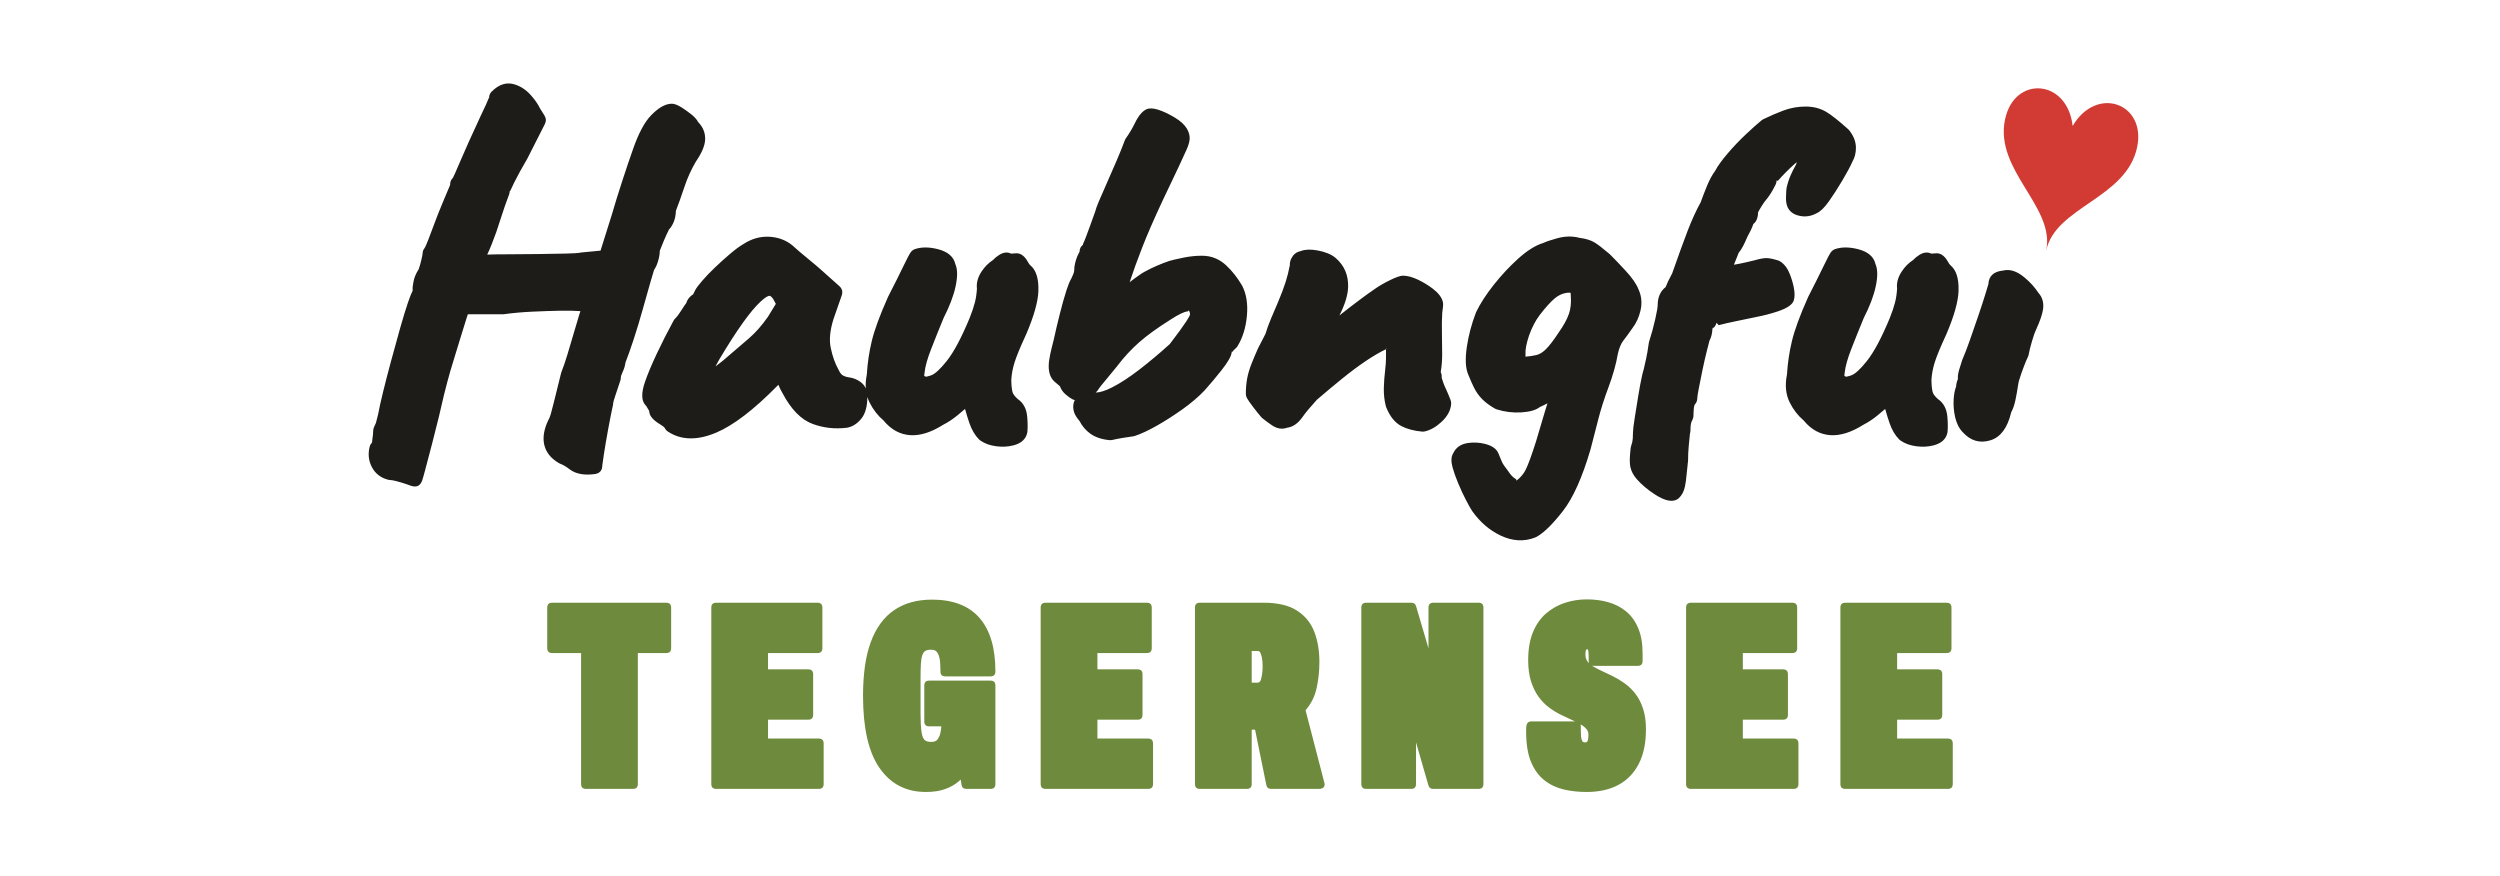
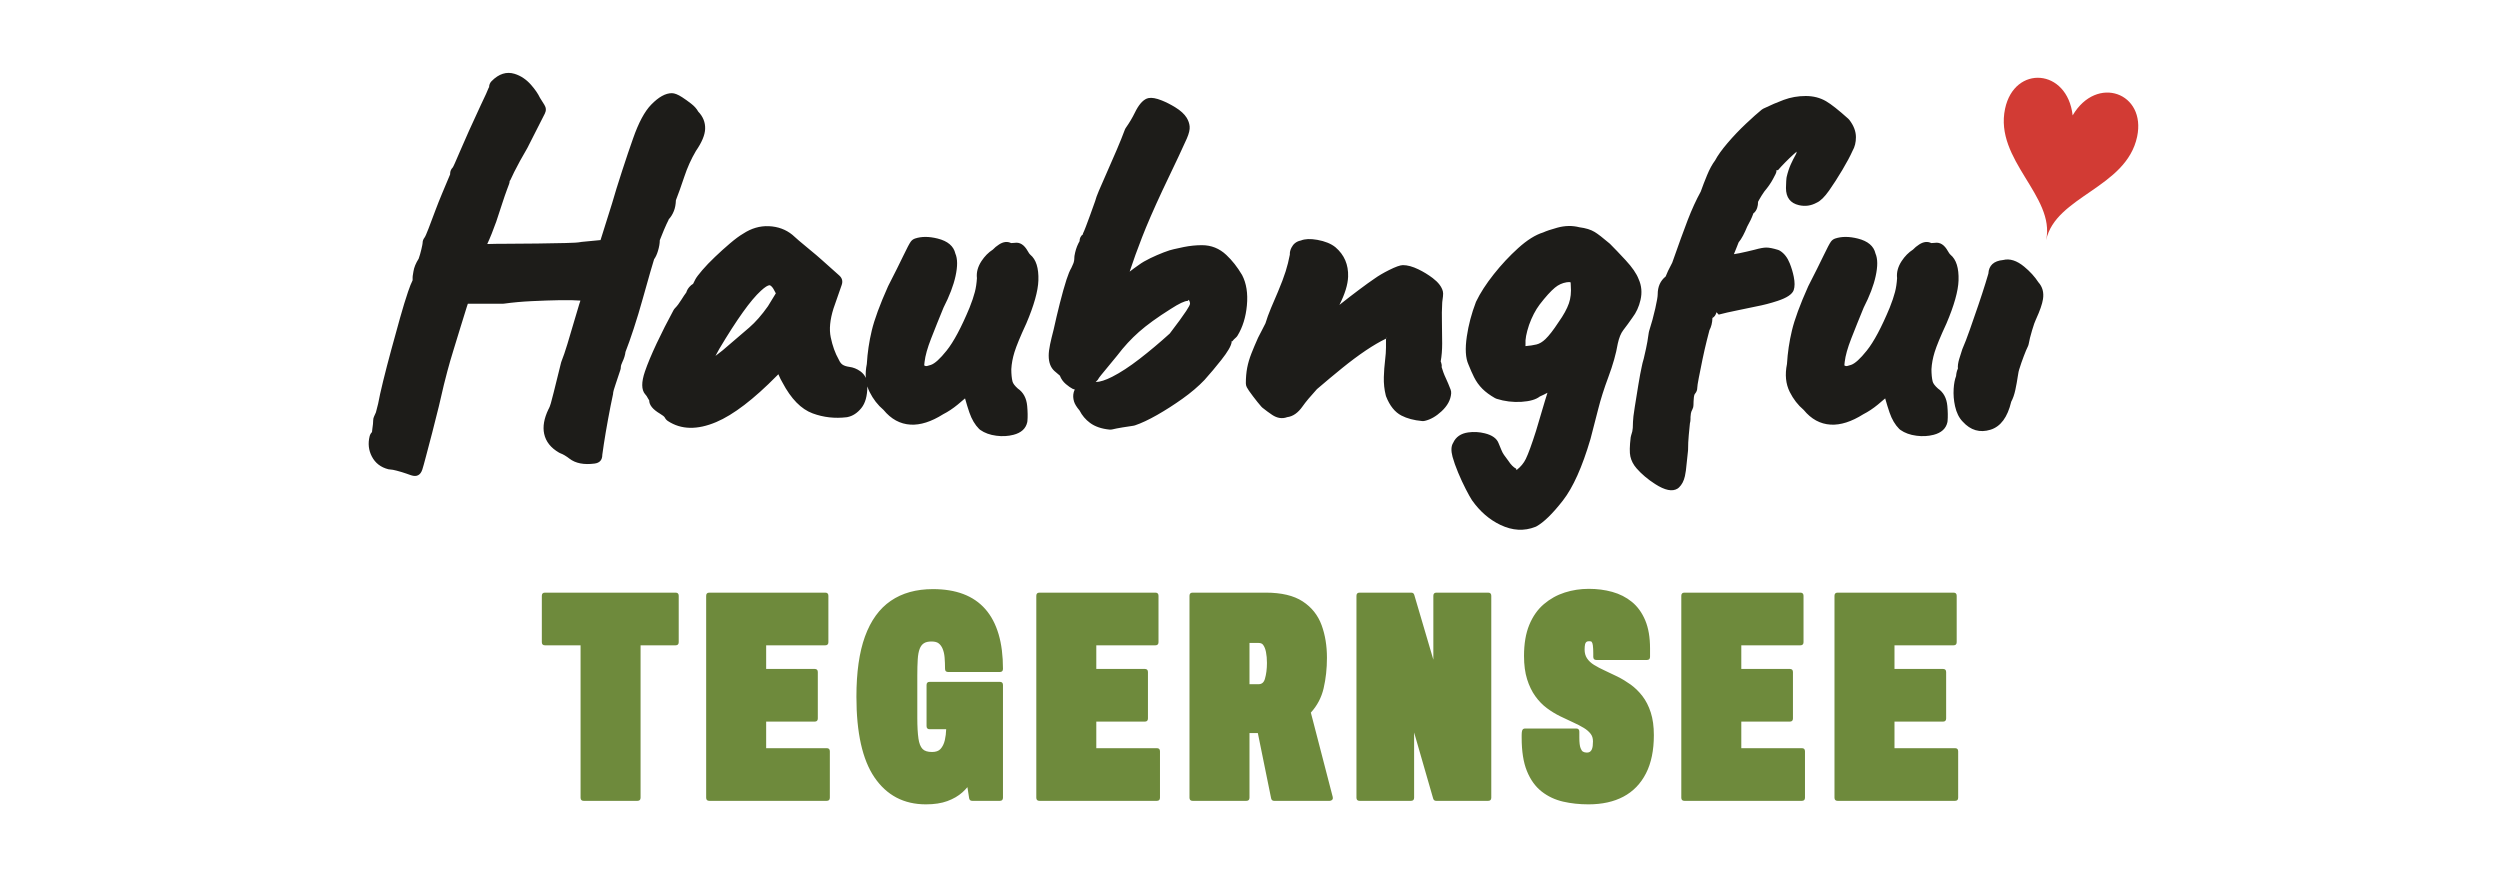
<svg xmlns="http://www.w3.org/2000/svg" width="127.0mm" height="44.45mm" viewBox="0 0 127.0 44.45" role="img" aria-label="Haubngfui · TEGERNSEE · Fisherman-Fassung (Stick, embroidery_front)">
-   <path id="schrift" fill="#1d1c19" d="M20.876 24.677 20.635 24.592Q20.411 24.514 20.151 24.446Q19.929 24.388 19.842 24.388Q19.787 24.388 19.733 24.375Q19.15 24.229 18.888 23.723Q18.641 23.246 18.778 22.695Q18.809 22.574 18.897 22.486L18.915 22.325Q18.958 22.046 18.958 21.887Q18.958 21.781 19.006 21.686Q19.083 21.53 19.096 21.486Q19.118 21.41 19.209 21.045Q19.285 20.622 19.466 19.885Q19.648 19.144 19.879 18.294Q20.108 17.447 20.326 16.673Q20.547 15.889 20.732 15.347Q20.858 14.976 20.961 14.772V14.623Q20.961 14.588 20.966 14.553L21.003 14.324Q21.051 14.019 21.27 13.674Q21.347 13.454 21.407 13.195Q21.468 12.931 21.468 12.886Q21.468 12.728 21.566 12.605Q21.619 12.538 21.775 12.133Q21.955 11.665 22.123 11.21Q22.271 10.814 22.456 10.372L22.77 9.623L22.867 9.392V9.362Q22.867 9.176 22.999 9.044Q23.034 9.01 23.374 8.209Q23.751 7.321 24.406 5.915Q24.408 5.909 24.411 5.903Q24.504 5.717 24.694 5.302Q24.784 5.106 24.826 4.991L24.846 4.97Q24.846 4.784 24.978 4.652Q25.532 4.098 26.142 4.287Q26.612 4.433 26.973 4.841Q27.281 5.189 27.43 5.503L27.657 5.866Q27.791 6.082 27.676 6.308L26.794 8.046Q26.788 8.058 26.781 8.07Q26.392 8.733 26.121 9.274Q25.988 9.539 25.924 9.69L25.891 9.724Q25.891 9.806 25.862 9.882L25.754 10.172Q25.649 10.452 25.507 10.889L25.217 11.771Q25.215 11.776 25.214 11.781Q24.975 12.454 24.752 12.933Q25.189 12.918 25.78 12.918Q26.527 12.918 27.306 12.906L28.721 12.882Q29.311 12.871 29.499 12.831Q29.524 12.826 29.549 12.824L30.507 12.732L31.091 10.874Q31.286 10.192 31.601 9.223Q31.917 8.252 32.16 7.57Q32.578 6.369 33.082 5.851Q33.649 5.269 34.129 5.269Q34.334 5.269 34.651 5.473Q34.872 5.617 35.105 5.798Q35.357 5.994 35.469 6.204Q35.839 6.586 35.821 7.086Q35.804 7.551 35.352 8.206Q34.996 8.81 34.761 9.517Q34.523 10.23 34.336 10.707Q34.325 11.025 34.233 11.255Q34.126 11.522 33.964 11.684L33.971 11.692Q33.928 11.771 33.861 11.916Q33.723 12.216 33.607 12.516L33.517 12.741Q33.517 12.976 33.425 13.281Q33.347 13.542 33.228 13.707Q33.172 13.887 33.04 14.339Q32.872 14.915 32.656 15.697Q32.436 16.491 32.191 17.237Q31.962 17.936 31.774 18.415Q31.75 18.648 31.615 18.931Q31.538 19.093 31.538 19.184Q31.538 19.257 31.515 19.327L31.274 20.05Q31.152 20.416 31.152 20.463Q31.152 20.512 31.142 20.559Q31.022 21.107 30.891 21.823Q30.76 22.541 30.676 23.089Q30.597 23.61 30.597 23.638Q30.597 24.033 30.206 24.084Q29.393 24.192 28.931 23.836Q28.673 23.638 28.473 23.565Q28.435 23.551 28.401 23.531Q27.769 23.166 27.643 22.572Q27.527 22.024 27.859 21.331Q27.869 21.308 27.883 21.287Q27.964 21.156 28.128 20.468Q28.31 19.703 28.504 18.951Q28.512 18.923 28.522 18.896Q28.66 18.552 28.823 18.016Q28.991 17.464 29.147 16.924Q29.305 16.376 29.427 15.983Q29.457 15.888 29.486 15.806Q29.068 15.774 28.448 15.785Q27.797 15.797 27.031 15.833Q26.279 15.868 25.599 15.962Q25.568 15.966 25.538 15.966H23.766Q23.742 16.038 23.71 16.136Q23.58 16.542 23.405 17.118L23.042 18.303Q22.857 18.898 22.727 19.389Q22.596 19.88 22.549 20.082Q22.453 20.516 22.295 21.172Q22.137 21.828 21.955 22.52L21.641 23.715Q21.505 24.235 21.452 24.394Q21.309 24.821 20.883 24.679Q20.879 24.678 20.876 24.677ZM33.774 21.75Q33.737 21.676 33.525 21.55Q32.979 21.226 32.979 20.873L32.922 20.782Q32.846 20.637 32.797 20.588Q32.782 20.574 32.769 20.558Q32.487 20.219 32.761 19.413Q32.963 18.822 33.359 17.979Q33.751 17.147 34.216 16.291Q34.247 16.234 34.293 16.187Q34.449 16.032 34.614 15.763Q34.758 15.53 34.864 15.392Q34.907 15.243 35.018 15.115Q35.105 15.013 35.21 14.954L35.319 14.736Q35.392 14.589 35.677 14.258Q35.94 13.951 36.323 13.586Q36.699 13.227 37.08 12.903Q37.473 12.568 37.753 12.406Q38.377 11.996 39.059 12.026Q39.751 12.057 40.252 12.464Q40.27 12.479 40.287 12.495Q40.347 12.555 40.587 12.761Q40.836 12.975 41.158 13.237Q41.492 13.509 41.742 13.734L42.633 14.529Q42.857 14.729 42.758 15.013L42.34 16.213Q42.074 17.062 42.201 17.669Q42.337 18.323 42.604 18.793Q42.614 18.811 42.622 18.829Q42.693 18.983 42.798 19.058Q42.915 19.14 43.145 19.173Q43.443 19.21 43.705 19.397Q43.894 19.532 43.983 19.734Q43.958 19.402 44.034 19.028Q44.086 18.161 44.285 17.33Q44.488 16.481 45.108 15.091Q45.113 15.08 45.118 15.07Q45.622 14.086 45.885 13.536Q46.17 12.941 46.269 12.809Q46.353 12.696 46.487 12.652Q46.973 12.49 47.631 12.654Q48.402 12.847 48.532 13.417Q48.705 13.811 48.541 14.562Q48.385 15.277 47.931 16.163Q47.598 16.971 47.302 17.731Q47.021 18.449 46.968 18.921Q46.947 19.098 46.949 19.098Q46.984 19.111 47.016 19.129Q47.059 19.152 47.291 19.072Q47.59 18.97 48.087 18.348Q48.627 17.674 49.254 16.164Q49.434 15.714 49.523 15.368Q49.604 15.054 49.628 14.666Q49.577 14.231 49.86 13.798Q50.1 13.432 50.437 13.214Q50.566 13.074 50.754 12.954Q51.079 12.744 51.364 12.884L51.542 12.873Q51.94 12.807 52.211 13.295Q52.288 13.434 52.34 13.476Q52.781 13.837 52.75 14.783Q52.723 15.591 52.135 16.971Q52.132 16.978 52.129 16.984Q51.683 17.946 51.535 18.424Q51.397 18.871 51.374 19.292Q51.375 19.666 51.434 19.912Q51.472 20.066 51.705 20.274Q52.127 20.563 52.181 21.158Q52.221 21.596 52.193 21.924Q52.191 21.955 52.184 21.985Q52.076 22.471 51.484 22.624Q51.074 22.731 50.614 22.671Q50.13 22.609 49.798 22.376Q49.765 22.354 49.738 22.326Q49.423 22.011 49.244 21.49Q49.133 21.168 49.024 20.774Q48.895 20.889 48.652 21.088Q48.285 21.39 47.913 21.579Q47.005 22.151 46.253 22.107Q45.458 22.06 44.883 21.36Q44.448 20.993 44.175 20.447Q44.107 20.311 44.062 20.165Q44.059 20.892 43.757 21.265Q43.45 21.645 43.049 21.725Q43.032 21.728 43.015 21.73Q42.111 21.84 41.286 21.537Q40.405 21.214 39.748 19.966Q39.658 19.823 39.541 19.547Q39.503 19.586 39.466 19.623Q37.692 21.422 36.386 21.976Q34.939 22.588 33.93 21.925Q33.829 21.859 33.774 21.75ZM56.358 22.359Q55.752 22.298 55.375 22.02Q55.032 21.766 54.841 21.389Q54.619 21.128 54.56 20.93Q54.488 20.691 54.542 20.475Q54.563 20.389 54.601 20.326Q54.543 20.314 54.488 20.287Q54.343 20.214 54.145 20.047Q53.938 19.872 53.842 19.619Q53.683 19.491 53.565 19.383Q53.274 19.117 53.274 18.605Q53.274 18.366 53.344 18.031Q53.406 17.733 53.527 17.269Q53.666 16.631 53.839 15.945Q54.015 15.247 54.178 14.739Q54.306 14.343 54.427 14.141L54.519 13.934Q54.577 13.804 54.577 13.61Q54.577 13.572 54.583 13.536Q54.642 13.179 54.781 12.902L54.842 12.789Q54.842 12.564 55.022 12.429L55.011 12.407Q55.073 12.282 55.161 12.05Q55.351 11.553 55.635 10.749Q55.679 10.568 55.819 10.236Q55.99 9.835 56.233 9.288Q56.473 8.748 56.725 8.16Q56.974 7.579 57.139 7.132Q57.159 7.076 57.193 7.028Q57.462 6.647 57.651 6.258Q57.929 5.685 58.252 5.546Q58.295 5.528 58.341 5.519Q58.593 5.468 59.019 5.639Q59.356 5.774 59.703 5.987Q60.107 6.235 60.283 6.518Q60.412 6.732 60.434 6.953Q60.458 7.19 60.29 7.575Q60.167 7.859 59.874 8.48L59.053 10.207Q58.385 11.639 58.017 12.59Q57.647 13.544 57.421 14.232Q57.405 14.284 57.387 14.335Q57.606 14.163 57.853 13.992Q58.08 13.824 58.439 13.651Q58.782 13.486 59.112 13.359Q59.443 13.231 59.63 13.195Q59.76 13.16 60.139 13.084Q60.605 12.991 61.06 12.991Q61.769 12.991 62.297 13.487Q62.742 13.905 63.088 14.491Q63.094 14.501 63.1 14.511Q63.427 15.136 63.342 16.052Q63.26 16.94 62.868 17.584Q62.827 17.652 62.765 17.702Q62.687 17.764 62.599 17.878L62.572 17.857Q62.572 17.889 62.567 17.921Q62.526 18.21 62.04 18.824Q61.622 19.353 61.202 19.822Q61.198 19.827 61.194 19.832Q60.729 20.322 60.066 20.794Q59.42 21.253 58.785 21.615Q58.131 21.986 57.655 22.145Q57.613 22.159 57.568 22.165Q57.384 22.188 57.031 22.246Q56.687 22.304 56.512 22.348Q56.436 22.367 56.358 22.359ZM77.996 27.301Q77.139 27.638 76.227 27.204Q75.385 26.804 74.786 25.96Q74.782 25.955 74.779 25.949Q74.668 25.784 74.464 25.387Q74.262 24.997 74.074 24.546Q73.882 24.084 73.789 23.741Q73.664 23.276 73.821 23.031Q74.024 22.583 74.583 22.503Q75.008 22.443 75.431 22.548Q75.991 22.688 76.127 23.049Q76.199 23.217 76.271 23.397Q76.324 23.531 76.404 23.646Q76.504 23.79 76.59 23.898Q76.605 23.916 76.617 23.935Q76.816 24.242 77.019 24.344L77.039 24.416Q77.356 24.171 77.511 23.85Q77.702 23.457 78.03 22.426L78.486 20.89Q78.547 20.685 78.611 20.488Q78.429 20.587 78.223 20.678Q77.932 20.908 77.293 20.948Q76.642 20.99 76.03 20.795Q75.985 20.781 75.943 20.757Q75.553 20.534 75.305 20.287Q75.049 20.03 74.883 19.699Q74.744 19.421 74.595 19.048Q74.376 18.564 74.515 17.623Q74.643 16.753 74.974 15.886Q74.981 15.869 74.989 15.852Q75.3 15.204 75.886 14.464Q76.465 13.735 77.12 13.143Q77.802 12.526 78.393 12.344Q78.629 12.235 79.112 12.102Q79.696 11.941 80.234 12.081Q80.719 12.143 81.01 12.321Q81.258 12.472 81.767 12.905Q81.781 12.917 81.794 12.93Q82.114 13.249 82.578 13.75Q83.087 14.299 83.243 14.717Q83.467 15.211 83.338 15.773Q83.221 16.285 82.925 16.674Q82.705 16.993 82.46 17.311Q82.282 17.542 82.183 17.991Q82.055 18.753 81.704 19.692Q81.375 20.573 81.188 21.32L80.801 22.82Q80.799 22.827 80.797 22.834Q80.17 24.968 79.393 25.964Q78.612 26.967 78.049 27.277Q78.023 27.291 77.996 27.301ZM85.224 25.354Q84.83 25.608 84.08 25.125Q83.52 24.765 83.14 24.331Q82.895 24.052 82.822 23.722Q82.757 23.43 82.839 22.75Q82.845 22.699 82.863 22.65Q82.936 22.448 82.945 22.275Q82.956 22.045 82.956 21.959Q82.956 21.779 83.046 21.213L83.227 20.09Q83.325 19.491 83.4 19.164Q83.412 19.09 83.44 18.979Q83.476 18.837 83.503 18.751L83.619 18.24Q83.687 17.945 83.757 17.434Q83.762 17.395 83.774 17.358Q83.961 16.774 84.089 16.202Q84.211 15.659 84.211 15.492Q84.211 14.904 84.615 14.582Q84.661 14.457 84.737 14.297Q84.853 14.055 84.949 13.882Q85.426 12.52 85.737 11.712Q86.054 10.893 86.397 10.27Q86.541 9.864 86.719 9.435Q86.911 8.971 87.127 8.685Q87.324 8.311 87.758 7.803Q88.196 7.29 88.696 6.818Q89.192 6.352 89.495 6.107Q89.535 6.075 89.581 6.053Q90.132 5.786 90.611 5.61Q91.145 5.413 91.732 5.413Q92.312 5.413 92.768 5.68Q93.157 5.908 93.89 6.566Q93.921 6.594 93.947 6.627Q94.281 7.062 94.281 7.504Q94.281 7.902 94.111 8.194Q93.931 8.599 93.59 9.17Q93.244 9.752 92.92 10.212Q92.573 10.706 92.288 10.831Q91.859 11.068 91.389 10.959Q90.727 10.806 90.727 10.086Q90.727 9.899 90.74 9.735L90.752 9.591Q90.755 9.558 90.762 9.527Q90.845 9.17 90.971 8.888Q91.089 8.627 91.196 8.439Q91.2 8.433 91.204 8.427Q91.269 8.32 91.271 8.239Q91.211 8.289 91.105 8.384Q90.911 8.559 90.693 8.78Q90.477 8.998 90.316 9.187L90.251 9.169Q90.251 9.28 90.2 9.378L90.067 9.632Q89.915 9.922 89.628 10.264Q89.479 10.477 89.374 10.667Q89.31 10.782 89.31 10.786Q89.31 10.956 89.263 11.097Q89.201 11.283 89.069 11.378L89.056 11.418Q88.961 11.688 88.759 12.044Q88.659 12.291 88.546 12.505Q88.435 12.714 88.322 12.847L88.229 13.084Q88.158 13.261 88.083 13.448Q88.213 13.43 88.363 13.398Q88.756 13.317 89.13 13.223Q89.523 13.111 89.729 13.111Q89.941 13.111 90.32 13.228Q90.376 13.245 90.426 13.276Q90.744 13.475 90.919 13.913Q91.055 14.253 91.123 14.595Q91.207 15.014 91.121 15.272L91.121 15.272Q91.01 15.588 90.297 15.823Q89.76 16 89.221 16.102Q88.779 16.199 88.236 16.307Q87.707 16.413 87.31 16.518L87.197 16.398Q87.145 16.607 86.992 16.687Q86.981 17.047 86.84 17.31Q86.796 17.465 86.705 17.835Q86.596 18.271 86.489 18.782Q86.381 19.297 86.298 19.734Q86.221 20.132 86.221 20.236Q86.221 20.401 86.115 20.527Q86.061 20.59 86.05 20.707Q86.028 20.943 86.028 21.115Q86.028 21.224 85.978 21.321Q85.911 21.45 85.898 21.535Q85.878 21.657 85.878 21.718V21.815Q85.878 21.932 85.847 22.047L85.789 22.643Q85.754 23.018 85.754 23.383Q85.754 23.407 85.751 23.431L85.677 24.125Q85.65 24.465 85.594 24.722Q85.515 25.084 85.293 25.299Q85.261 25.33 85.224 25.354ZM96.481 22.326Q96.166 22.011 95.988 21.49Q95.877 21.168 95.767 20.774Q95.638 20.889 95.396 21.088Q95.029 21.39 94.657 21.579Q93.749 22.151 92.996 22.107Q92.201 22.06 91.627 21.36Q91.192 20.993 90.919 20.447Q90.614 19.837 90.778 19.028Q90.83 18.161 91.029 17.33Q91.231 16.481 91.852 15.091Q91.857 15.08 91.862 15.07Q92.366 14.086 92.629 13.536Q92.914 12.941 93.013 12.809Q93.097 12.696 93.23 12.652Q93.717 12.49 94.375 12.654Q95.146 12.847 95.275 13.417Q95.448 13.811 95.284 14.562Q95.129 15.277 94.675 16.163Q94.342 16.971 94.045 17.731Q93.765 18.449 93.711 18.921Q93.691 19.098 93.693 19.098Q93.728 19.111 93.76 19.129Q93.802 19.152 94.035 19.072Q94.334 18.97 94.831 18.348Q95.371 17.674 95.998 16.164Q96.178 15.714 96.267 15.368Q96.348 15.054 96.372 14.666Q96.321 14.231 96.604 13.798Q96.843 13.432 97.18 13.214Q97.31 13.074 97.497 12.954Q97.823 12.744 98.108 12.884L98.286 12.873Q98.684 12.807 98.954 13.295Q99.032 13.434 99.084 13.476Q99.525 13.837 99.494 14.783Q99.467 15.591 98.879 16.971Q98.876 16.978 98.873 16.984Q98.427 17.946 98.279 18.424Q98.141 18.871 98.118 19.292Q98.119 19.666 98.178 19.912Q98.215 20.066 98.449 20.274Q98.871 20.563 98.925 21.158Q98.965 21.596 98.937 21.924Q98.935 21.955 98.928 21.985Q98.82 22.471 98.228 22.624Q97.818 22.731 97.357 22.671Q96.873 22.609 96.541 22.376Q96.509 22.354 96.481 22.326ZM72.241 21.925Q71.622 21.869 71.194 21.647Q70.693 21.388 70.414 20.675Q70.404 20.649 70.397 20.621Q70.285 20.174 70.299 19.69Q70.312 19.247 70.363 18.828Q70.408 18.457 70.408 18.195V17.74Q69.938 17.966 69.383 18.339Q68.809 18.726 68.185 19.232Q67.56 19.739 66.9 20.305Q66.403 20.848 66.171 21.18Q65.825 21.674 65.39 21.727Q65.01 21.867 64.623 21.61Q64.39 21.454 64.133 21.249Q64.102 21.224 64.076 21.194Q63.896 20.989 63.658 20.675Q63.403 20.34 63.336 20.206Q63.289 20.111 63.289 20.005Q63.289 19.576 63.357 19.22Q63.425 18.865 63.573 18.489Q63.709 18.142 63.907 17.698Q63.916 17.678 63.927 17.658Q64.014 17.505 64.091 17.341Q64.173 17.165 64.286 16.959Q64.388 16.615 64.566 16.188Q64.748 15.75 64.919 15.36Q65.174 14.757 65.312 14.319Q65.438 13.923 65.525 13.466Q65.513 13.302 65.605 13.119Q65.745 12.837 66.043 12.763Q66.062 12.758 66.081 12.755Q66.393 12.626 66.919 12.72Q67.502 12.825 67.833 13.089Q67.839 13.094 67.844 13.099Q68.515 13.674 68.484 14.591Q68.463 15.195 68.042 16.026Q68.089 15.989 68.14 15.948Q68.556 15.618 69.043 15.253Q69.53 14.888 69.828 14.688Q70.122 14.476 70.56 14.257Q71.065 14.004 71.268 14.004Q71.612 14.004 72.055 14.218Q72.445 14.407 72.783 14.663Q73.21 14.988 73.297 15.335Q73.311 15.388 73.311 15.444Q73.311 15.575 73.281 15.766Q73.262 15.888 73.262 15.975Q73.262 15.989 73.261 16.003Q73.238 16.37 73.25 16.894Q73.262 17.442 73.262 17.99Q73.262 18.481 73.188 18.897Q73.202 18.931 73.215 18.97Q73.254 19.086 73.237 19.189Q73.275 19.316 73.32 19.443Q73.373 19.592 73.461 19.777Q73.564 19.997 73.691 20.326Q73.727 20.421 73.719 20.522Q73.682 21.011 73.227 21.433Q72.813 21.816 72.383 21.915Q72.312 21.931 72.241 21.925ZM102.17 20.943Q101.89 22.125 101.12 22.365Q100.306 22.618 99.706 21.954Q99.427 21.67 99.316 21.17Q99.218 20.728 99.246 20.284Q99.271 19.894 99.369 19.639Q99.384 19.422 99.462 19.26Q99.441 19.061 99.53 18.765Q99.604 18.517 99.679 18.294Q99.685 18.274 99.693 18.256Q99.856 17.885 100.067 17.285Q100.284 16.672 100.5 16.035Q100.715 15.402 100.858 14.937Q100.974 14.561 101.009 14.436Q101.044 13.81 101.762 13.744Q102.262 13.616 102.829 14.083Q103.275 14.45 103.551 14.876Q103.862 15.22 103.784 15.729Q103.726 16.105 103.435 16.741Q103.431 16.748 103.428 16.755Q103.349 16.913 103.228 17.322Q103.103 17.741 103.059 18.003Q103.048 18.07 103.018 18.131Q102.931 18.303 102.807 18.632Q102.679 18.968 102.587 19.268Q102.581 19.286 102.575 19.303Q102.546 19.375 102.505 19.648Q102.455 19.988 102.38 20.34Q102.303 20.7 102.17 20.943ZM55.838 19.717Q55.781 19.836 55.661 19.942Q55.988 19.937 56.5 19.676Q57.126 19.357 57.889 18.768Q58.656 18.175 59.424 17.479Q60.022 16.696 60.261 16.331Q60.449 16.045 60.454 15.96Q60.458 15.886 60.401 15.783Q60.396 15.774 60.392 15.766L60.336 15.821Q60.107 15.821 59.47 16.232Q58.459 16.867 57.859 17.398Q57.265 17.923 56.761 18.587Q56.757 18.592 56.754 18.597Q56.557 18.843 56.322 19.122Q56.095 19.39 55.945 19.58L55.838 19.717ZM77.493 18.119Q77.812 18.093 78.052 18.035Q78.283 17.979 78.509 17.762Q78.786 17.496 79.168 16.911Q79.173 16.904 79.178 16.897Q79.552 16.37 79.7 15.947Q79.837 15.554 79.796 15.045L79.789 14.884Q79.738 14.852 79.589 14.875Q79.255 14.928 78.989 15.15Q78.665 15.42 78.213 16.008Q77.895 16.431 77.676 17.043Q77.467 17.67 77.496 18.013L77.493 18.119ZM39.412 15.437Q39.277 15.159 39.19 15.083Q39.124 15.025 39.1 15.025Q38.961 15.025 38.656 15.305Q38.256 15.671 37.741 16.393Q37.208 17.138 36.542 18.256Q36.435 18.438 36.346 18.615Q36.515 18.489 36.713 18.331L38.059 17.177Q38.542 16.76 39.013 16.09L39.412 15.437ZM70.423 17.732 70.435 17.669 70.413 17.709 70.423 17.732ZM86.993 16.646Q87.002 16.634 87.009 16.621L86.993 16.626Q86.993 16.636 86.993 16.646ZM70.415 17.736H70.423L70.423 17.732Q70.419 17.734 70.415 17.736Z" />
-   <g id="herz" transform="translate(104.855,8.448) rotate(12) scale(0.38096) translate(0,8.500)">
+   <path id="schrift" fill="#1d1c19" d="M20.876 24.141 20.635 24.056Q20.411 23.978 20.151 23.91Q19.929 23.852 19.842 23.852Q19.787 23.852 19.733 23.839Q19.15 23.693 18.888 23.187Q18.641 22.71 18.778 22.159Q18.809 22.038 18.897 21.95L18.915 21.789Q18.958 21.51 18.958 21.351Q18.958 21.245 19.006 21.15Q19.083 20.994 19.096 20.95Q19.118 20.874 19.209 20.509Q19.285 20.086 19.466 19.349Q19.648 18.608 19.879 17.758Q20.108 16.912 20.326 16.137Q20.547 15.353 20.732 14.811Q20.858 14.44 20.961 14.237V14.087Q20.961 14.052 20.966 14.017L21.003 13.788Q21.051 13.483 21.27 13.138Q21.347 12.918 21.407 12.659Q21.468 12.395 21.468 12.35Q21.468 12.192 21.566 12.069Q21.619 12.003 21.775 11.597Q21.955 11.13 22.123 10.674Q22.271 10.278 22.456 9.836L22.77 9.087L22.867 8.856V8.827Q22.867 8.64 22.999 8.508Q23.034 8.474 23.374 7.673Q23.751 6.785 24.406 5.379Q24.408 5.373 24.411 5.368Q24.504 5.182 24.694 4.766Q24.784 4.57 24.826 4.456L24.846 4.435Q24.846 4.248 24.978 4.116Q25.532 3.562 26.142 3.751Q26.612 3.897 26.973 4.305Q27.281 4.654 27.43 4.968L27.657 5.33Q27.791 5.546 27.676 5.773L26.794 7.51Q26.788 7.522 26.781 7.534Q26.392 8.197 26.121 8.738Q25.988 9.004 25.924 9.154L25.891 9.189Q25.891 9.27 25.862 9.347L25.754 9.636Q25.649 9.916 25.507 10.353L25.217 11.236Q25.215 11.241 25.214 11.246Q24.975 11.918 24.752 12.397Q25.189 12.383 25.78 12.383Q26.527 12.383 27.306 12.371L28.721 12.346Q29.311 12.335 29.499 12.296Q29.524 12.29 29.549 12.288L30.507 12.196L31.091 10.338Q31.286 9.656 31.601 8.688Q31.917 7.716 32.16 7.034Q32.578 5.833 33.082 5.315Q33.649 4.733 34.129 4.733Q34.334 4.733 34.651 4.938Q34.872 5.081 35.105 5.262Q35.357 5.458 35.469 5.668Q35.839 6.05 35.821 6.55Q35.804 7.015 35.352 7.67Q34.996 8.274 34.761 8.981Q34.523 9.695 34.336 10.171Q34.325 10.49 34.233 10.719Q34.126 10.986 33.964 11.148L33.971 11.156Q33.928 11.235 33.861 11.38Q33.723 11.681 33.607 11.981L33.517 12.205Q33.517 12.44 33.425 12.745Q33.347 13.007 33.228 13.171Q33.172 13.351 33.04 13.803Q32.872 14.379 32.656 15.161Q32.436 15.955 32.191 16.701Q31.962 17.4 31.774 17.879Q31.75 18.112 31.615 18.395Q31.538 18.557 31.538 18.648Q31.538 18.721 31.515 18.791L31.274 19.515Q31.152 19.88 31.152 19.927Q31.152 19.976 31.142 20.023Q31.022 20.571 30.891 21.288Q30.76 22.005 30.676 22.553Q30.597 23.074 30.597 23.102Q30.597 23.497 30.206 23.549Q29.393 23.656 28.931 23.301Q28.673 23.102 28.473 23.029Q28.435 23.015 28.401 22.995Q27.769 22.63 27.643 22.036Q27.527 21.488 27.859 20.795Q27.869 20.772 27.883 20.751Q27.964 20.62 28.128 19.932Q28.31 19.167 28.504 18.415Q28.512 18.387 28.522 18.361Q28.66 18.016 28.823 17.48Q28.991 16.928 29.147 16.388Q29.305 15.841 29.427 15.447Q29.457 15.352 29.486 15.27Q29.068 15.238 28.448 15.249Q27.797 15.261 27.031 15.297Q26.279 15.332 25.599 15.426Q25.568 15.43 25.538 15.43H23.766Q23.742 15.502 23.71 15.6Q23.58 16.006 23.405 16.583L23.042 17.767Q22.857 18.363 22.727 18.853Q22.596 19.344 22.549 19.546Q22.453 19.981 22.295 20.636Q22.137 21.292 21.955 21.985L21.641 23.179Q21.505 23.7 21.452 23.858Q21.309 24.285 20.883 24.143Q20.879 24.142 20.876 24.141ZM33.774 21.215Q33.737 21.14 33.525 21.014Q32.979 20.691 32.979 20.338L32.922 20.247Q32.846 20.101 32.797 20.053Q32.782 20.038 32.769 20.022Q32.487 19.684 32.761 18.877Q32.963 18.286 33.359 17.443Q33.751 16.611 34.216 15.755Q34.247 15.698 34.293 15.652Q34.449 15.496 34.614 15.227Q34.758 14.994 34.864 14.856Q34.907 14.708 35.018 14.579Q35.105 14.477 35.21 14.418L35.319 14.2Q35.392 14.054 35.677 13.722Q35.94 13.415 36.323 13.05Q36.699 12.691 37.08 12.367Q37.473 12.032 37.753 11.87Q38.377 11.46 39.059 11.49Q39.751 11.521 40.252 11.928Q40.27 11.943 40.287 11.959Q40.347 12.019 40.587 12.225Q40.836 12.439 41.158 12.701Q41.492 12.973 41.742 13.198L42.633 13.993Q42.857 14.193 42.758 14.477L42.34 15.677Q42.074 16.526 42.201 17.133Q42.337 17.788 42.604 18.257Q42.614 18.275 42.622 18.293Q42.693 18.448 42.798 18.522Q42.915 18.604 43.145 18.637Q43.443 18.674 43.705 18.861Q43.894 18.996 43.983 19.198Q43.958 18.866 44.034 18.492Q44.086 17.625 44.285 16.794Q44.488 15.945 45.108 14.556Q45.113 14.545 45.118 14.534Q45.622 13.55 45.885 13Q46.17 12.405 46.269 12.273Q46.353 12.16 46.487 12.116Q46.973 11.954 47.631 12.118Q48.402 12.311 48.532 12.881Q48.705 13.276 48.541 14.026Q48.385 14.741 47.931 15.627Q47.598 16.435 47.302 17.195Q47.021 17.913 46.968 18.385Q46.947 18.562 46.949 18.562Q46.984 18.575 47.016 18.593Q47.059 18.616 47.291 18.536Q47.59 18.434 48.087 17.812Q48.627 17.138 49.254 15.628Q49.434 15.178 49.523 14.832Q49.604 14.518 49.628 14.13Q49.577 13.695 49.86 13.262Q50.1 12.896 50.437 12.679Q50.566 12.538 50.754 12.418Q51.079 12.208 51.364 12.348L51.542 12.337Q51.94 12.271 52.211 12.759Q52.288 12.898 52.34 12.94Q52.781 13.301 52.75 14.247Q52.723 15.055 52.135 16.436Q52.132 16.442 52.129 16.448Q51.683 17.411 51.535 17.889Q51.397 18.335 51.374 18.756Q51.375 19.13 51.434 19.376Q51.472 19.53 51.705 19.738Q52.127 20.027 52.181 20.623Q52.221 21.06 52.193 21.389Q52.191 21.419 52.184 21.449Q52.076 21.935 51.484 22.088Q51.074 22.195 50.614 22.135Q50.13 22.073 49.798 21.84Q49.765 21.818 49.738 21.79Q49.423 21.475 49.244 20.954Q49.133 20.632 49.024 20.238Q48.895 20.353 48.652 20.553Q48.285 20.854 47.913 21.043Q47.005 21.615 46.253 21.571Q45.458 21.524 44.883 20.824Q44.448 20.457 44.175 19.911Q44.107 19.775 44.062 19.629Q44.059 20.356 43.757 20.729Q43.45 21.109 43.049 21.189Q43.032 21.193 43.015 21.195Q42.111 21.304 41.286 21.001Q40.405 20.678 39.748 19.43Q39.658 19.287 39.541 19.011Q39.503 19.05 39.466 19.087Q37.692 20.886 36.386 21.44Q34.939 22.052 33.93 21.389Q33.829 21.323 33.774 21.215ZM56.358 21.823Q55.752 21.762 55.375 21.484Q55.032 21.23 54.841 20.853Q54.619 20.592 54.56 20.395Q54.488 20.155 54.542 19.939Q54.563 19.854 54.601 19.79Q54.543 19.778 54.488 19.751Q54.343 19.678 54.145 19.511Q53.938 19.336 53.842 19.083Q53.683 18.956 53.565 18.847Q53.274 18.581 53.274 18.069Q53.274 17.83 53.344 17.495Q53.406 17.197 53.527 16.733Q53.666 16.095 53.839 15.409Q54.015 14.711 54.178 14.204Q54.306 13.807 54.427 13.605L54.519 13.398Q54.577 13.268 54.577 13.074Q54.577 13.037 54.583 13Q54.642 12.644 54.781 12.366L54.842 12.253Q54.842 12.028 55.022 11.893L55.011 11.871Q55.073 11.746 55.161 11.514Q55.351 11.017 55.635 10.213Q55.679 10.032 55.819 9.701Q55.99 9.299 56.233 8.752Q56.473 8.212 56.725 7.624Q56.974 7.043 57.139 6.596Q57.159 6.54 57.193 6.492Q57.462 6.111 57.651 5.722Q57.929 5.149 58.252 5.01Q58.295 4.992 58.341 4.983Q58.593 4.932 59.019 5.103Q59.356 5.238 59.703 5.451Q60.107 5.699 60.283 5.982Q60.412 6.196 60.434 6.417Q60.458 6.654 60.29 7.039Q60.167 7.323 59.874 7.944L59.053 9.671Q58.385 11.103 58.017 12.054Q57.647 13.008 57.421 13.697Q57.405 13.748 57.387 13.799Q57.606 13.628 57.853 13.457Q58.08 13.288 58.439 13.115Q58.782 12.95 59.112 12.823Q59.443 12.696 59.63 12.659Q59.76 12.624 60.139 12.548Q60.605 12.455 61.06 12.455Q61.769 12.455 62.297 12.951Q62.742 13.369 63.088 13.955Q63.094 13.965 63.1 13.975Q63.427 14.6 63.342 15.516Q63.26 16.404 62.868 17.048Q62.827 17.116 62.765 17.166Q62.687 17.228 62.599 17.342L62.572 17.321Q62.572 17.353 62.567 17.385Q62.526 17.674 62.04 18.288Q61.622 18.818 61.202 19.286Q61.198 19.291 61.194 19.296Q60.729 19.786 60.066 20.258Q59.42 20.717 58.785 21.079Q58.131 21.45 57.655 21.609Q57.613 21.623 57.568 21.629Q57.384 21.652 57.031 21.711Q56.687 21.768 56.512 21.812Q56.436 21.831 56.358 21.823ZM77.996 26.765Q77.139 27.102 76.227 26.668Q75.385 26.268 74.786 25.424Q74.782 25.419 74.779 25.414Q74.668 25.248 74.464 24.852Q74.262 24.461 74.074 24.01Q73.882 23.548 73.789 23.206Q73.664 22.741 73.821 22.495Q74.024 22.047 74.583 21.967Q75.008 21.907 75.431 22.013Q75.991 22.153 76.127 22.513Q76.199 22.682 76.271 22.861Q76.324 22.995 76.404 23.11Q76.504 23.254 76.59 23.363Q76.605 23.38 76.617 23.399Q76.816 23.706 77.019 23.808L77.039 23.881Q77.356 23.635 77.511 23.314Q77.702 22.921 78.03 21.89L78.486 20.354Q78.547 20.149 78.611 19.952Q78.429 20.052 78.223 20.142Q77.932 20.372 77.293 20.413Q76.642 20.454 76.03 20.26Q75.985 20.245 75.943 20.222Q75.553 19.999 75.305 19.751Q75.049 19.494 74.883 19.163Q74.744 18.885 74.595 18.512Q74.376 18.028 74.515 17.087Q74.643 16.217 74.974 15.35Q74.981 15.333 74.989 15.316Q75.3 14.668 75.886 13.928Q76.465 13.199 77.12 12.607Q77.802 11.99 78.393 11.808Q78.629 11.699 79.112 11.566Q79.696 11.406 80.234 11.545Q80.719 11.607 81.01 11.785Q81.258 11.936 81.767 12.369Q81.781 12.381 81.794 12.394Q82.114 12.713 82.578 13.214Q83.087 13.763 83.243 14.181Q83.467 14.675 83.338 15.237Q83.221 15.75 82.925 16.138Q82.705 16.457 82.46 16.775Q82.282 17.006 82.183 17.455Q82.055 18.217 81.704 19.156Q81.375 20.037 81.188 20.785L80.801 22.284Q80.799 22.291 80.797 22.299Q80.17 24.432 79.393 25.429Q78.612 26.431 78.049 26.741Q78.023 26.755 77.996 26.765ZM85.224 24.818Q84.83 25.072 84.08 24.589Q83.52 24.229 83.14 23.795Q82.895 23.516 82.822 23.186Q82.757 22.894 82.839 22.215Q82.845 22.163 82.863 22.114Q82.936 21.913 82.945 21.739Q82.956 21.509 82.956 21.424Q82.956 21.243 83.046 20.677L83.227 19.554Q83.325 18.956 83.4 18.628Q83.412 18.554 83.44 18.443Q83.476 18.301 83.503 18.215L83.619 17.704Q83.687 17.409 83.757 16.898Q83.762 16.859 83.774 16.822Q83.961 16.238 84.089 15.666Q84.211 15.123 84.211 14.956Q84.211 14.368 84.615 14.046Q84.661 13.922 84.737 13.761Q84.853 13.519 84.949 13.346Q85.426 11.984 85.737 11.176Q86.054 10.357 86.397 9.735Q86.541 9.328 86.719 8.899Q86.911 8.435 87.127 8.15Q87.324 7.776 87.758 7.268Q88.196 6.754 88.696 6.283Q89.192 5.816 89.495 5.571Q89.535 5.539 89.581 5.517Q90.132 5.251 90.611 5.074Q91.145 4.877 91.732 4.877Q92.312 4.877 92.768 5.144Q93.157 5.372 93.89 6.03Q93.921 6.058 93.947 6.091Q94.281 6.526 94.281 6.968Q94.281 7.366 94.111 7.659Q93.931 8.063 93.59 8.635Q93.244 9.216 92.92 9.677Q92.573 10.171 92.288 10.296Q91.859 10.532 91.389 10.423Q90.727 10.271 90.727 9.551Q90.727 9.363 90.74 9.199L90.752 9.055Q90.755 9.022 90.762 8.991Q90.845 8.634 90.971 8.352Q91.089 8.091 91.196 7.904Q91.2 7.897 91.204 7.891Q91.269 7.784 91.271 7.703Q91.211 7.753 91.105 7.848Q90.911 8.023 90.693 8.244Q90.477 8.462 90.316 8.651L90.251 8.634Q90.251 8.744 90.2 8.842L90.067 9.096Q89.915 9.386 89.628 9.728Q89.479 9.942 89.374 10.131Q89.31 10.246 89.31 10.25Q89.31 10.42 89.263 10.562Q89.201 10.747 89.069 10.842L89.056 10.882Q88.961 11.152 88.759 11.508Q88.659 11.755 88.546 11.969Q88.435 12.178 88.322 12.312L88.229 12.548Q88.158 12.725 88.083 12.912Q88.213 12.894 88.363 12.863Q88.756 12.781 89.13 12.687Q89.523 12.576 89.729 12.576Q89.941 12.576 90.32 12.692Q90.376 12.709 90.426 12.741Q90.744 12.939 90.919 13.377Q91.055 13.717 91.123 14.059Q91.207 14.478 91.121 14.736L91.121 14.736Q91.01 15.053 90.297 15.287Q89.76 15.464 89.221 15.566Q88.779 15.663 88.236 15.771Q87.707 15.877 87.31 15.982L87.197 15.862Q87.145 16.071 86.992 16.152Q86.981 16.511 86.84 16.774Q86.796 16.929 86.705 17.299Q86.596 17.735 86.489 18.246Q86.381 18.761 86.298 19.198Q86.221 19.596 86.221 19.701Q86.221 19.865 86.115 19.991Q86.061 20.054 86.05 20.171Q86.028 20.407 86.028 20.579Q86.028 20.688 85.978 20.785Q85.911 20.914 85.898 20.999Q85.878 21.121 85.878 21.182V21.279Q85.878 21.396 85.847 21.511L85.789 22.107Q85.754 22.482 85.754 22.847Q85.754 22.871 85.751 22.895L85.677 23.589Q85.65 23.929 85.594 24.186Q85.515 24.548 85.293 24.763Q85.261 24.794 85.224 24.818ZM96.481 21.79Q96.166 21.475 95.988 20.954Q95.877 20.632 95.767 20.238Q95.638 20.353 95.396 20.553Q95.029 20.854 94.657 21.043Q93.749 21.615 92.996 21.571Q92.201 21.524 91.627 20.824Q91.192 20.457 90.919 19.911Q90.614 19.301 90.778 18.492Q90.83 17.625 91.029 16.794Q91.231 15.945 91.852 14.556Q91.857 14.545 91.862 14.534Q92.366 13.55 92.629 13Q92.914 12.405 93.013 12.273Q93.097 12.16 93.23 12.116Q93.717 11.954 94.375 12.118Q95.146 12.311 95.275 12.881Q95.448 13.276 95.284 14.026Q95.129 14.741 94.675 15.627Q94.342 16.435 94.045 17.195Q93.765 17.913 93.711 18.385Q93.691 18.562 93.693 18.562Q93.728 18.575 93.76 18.593Q93.802 18.616 94.035 18.536Q94.334 18.434 94.831 17.812Q95.371 17.138 95.998 15.628Q96.178 15.178 96.267 14.832Q96.348 14.518 96.372 14.13Q96.321 13.695 96.604 13.262Q96.843 12.896 97.18 12.679Q97.31 12.538 97.497 12.418Q97.823 12.208 98.108 12.348L98.286 12.337Q98.684 12.271 98.954 12.759Q99.032 12.898 99.084 12.94Q99.525 13.301 99.494 14.247Q99.467 15.055 98.879 16.436Q98.876 16.442 98.873 16.448Q98.427 17.411 98.279 17.889Q98.141 18.335 98.118 18.756Q98.119 19.13 98.178 19.376Q98.215 19.53 98.449 19.738Q98.871 20.027 98.925 20.623Q98.965 21.06 98.937 21.389Q98.935 21.419 98.928 21.449Q98.82 21.935 98.228 22.088Q97.818 22.195 97.357 22.135Q96.873 22.073 96.541 21.84Q96.509 21.818 96.481 21.79ZM72.241 21.389Q71.622 21.333 71.194 21.111Q70.693 20.852 70.414 20.14Q70.404 20.113 70.397 20.085Q70.285 19.639 70.299 19.154Q70.312 18.711 70.363 18.293Q70.408 17.921 70.408 17.659V17.204Q69.938 17.43 69.383 17.803Q68.809 18.19 68.185 18.696Q67.56 19.203 66.9 19.769Q66.403 20.312 66.171 20.644Q65.825 21.138 65.39 21.191Q65.01 21.332 64.623 21.074Q64.39 20.918 64.133 20.713Q64.102 20.688 64.076 20.658Q63.896 20.453 63.658 20.139Q63.403 19.804 63.336 19.67Q63.289 19.575 63.289 19.469Q63.289 19.04 63.357 18.684Q63.425 18.329 63.573 17.953Q63.709 17.606 63.907 17.162Q63.916 17.142 63.927 17.122Q64.014 16.969 64.091 16.805Q64.173 16.629 64.286 16.423Q64.388 16.079 64.566 15.652Q64.748 15.214 64.919 14.824Q65.174 14.221 65.312 13.783Q65.438 13.387 65.525 12.931Q65.513 12.766 65.605 12.583Q65.745 12.301 66.043 12.227Q66.062 12.222 66.081 12.219Q66.393 12.09 66.919 12.184Q67.502 12.289 67.833 12.554Q67.839 12.558 67.844 12.563Q68.515 13.139 68.484 14.055Q68.463 14.659 68.042 15.49Q68.089 15.453 68.14 15.412Q68.556 15.082 69.043 14.717Q69.53 14.352 69.828 14.152Q70.122 13.94 70.56 13.721Q71.065 13.468 71.268 13.468Q71.612 13.468 72.055 13.682Q72.445 13.871 72.783 14.127Q73.21 14.452 73.297 14.799Q73.311 14.852 73.311 14.908Q73.311 15.039 73.281 15.23Q73.262 15.353 73.262 15.439Q73.262 15.453 73.261 15.467Q73.238 15.834 73.25 16.358Q73.262 16.906 73.262 17.454Q73.262 17.945 73.188 18.361Q73.202 18.396 73.215 18.434Q73.254 18.55 73.237 18.653Q73.275 18.78 73.32 18.907Q73.373 19.056 73.461 19.241Q73.564 19.461 73.691 19.79Q73.727 19.885 73.719 19.986Q73.682 20.476 73.227 20.897Q72.813 21.28 72.383 21.379Q72.312 21.396 72.241 21.389ZM102.17 20.408Q101.89 21.589 101.12 21.829Q100.306 22.082 99.706 21.419Q99.427 21.134 99.316 20.634Q99.218 20.192 99.246 19.748Q99.271 19.358 99.369 19.103Q99.384 18.886 99.462 18.724Q99.441 18.525 99.53 18.229Q99.604 17.981 99.679 17.758Q99.685 17.739 99.693 17.72Q99.856 17.349 100.067 16.749Q100.284 16.136 100.5 15.499Q100.715 14.866 100.858 14.402Q100.974 14.026 101.009 13.901Q101.044 13.275 101.762 13.208Q102.262 13.08 102.829 13.547Q103.275 13.915 103.551 14.34Q103.862 14.685 103.784 15.194Q103.726 15.569 103.435 16.205Q103.431 16.212 103.428 16.219Q103.349 16.377 103.228 16.786Q103.103 17.205 103.059 17.467Q103.048 17.534 103.018 17.595Q102.931 17.767 102.807 18.096Q102.679 18.432 102.587 18.732Q102.581 18.75 102.575 18.767Q102.546 18.839 102.505 19.112Q102.455 19.452 102.38 19.804Q102.303 20.164 102.17 20.408ZM55.838 19.181Q55.781 19.3 55.661 19.407Q55.988 19.401 56.5 19.14Q57.126 18.822 57.889 18.232Q58.656 17.639 59.424 16.943Q60.022 16.16 60.261 15.795Q60.449 15.51 60.454 15.424Q60.458 15.35 60.401 15.247Q60.396 15.239 60.392 15.23L60.336 15.285Q60.107 15.285 59.47 15.696Q58.459 16.331 57.859 16.862Q57.265 17.387 56.761 18.052Q56.757 18.056 56.754 18.061Q56.557 18.307 56.322 18.586Q56.095 18.854 55.945 19.044L55.838 19.181ZM77.493 17.583Q77.812 17.557 78.052 17.499Q78.283 17.443 78.509 17.226Q78.786 16.96 79.168 16.375Q79.173 16.368 79.178 16.361Q79.552 15.834 79.7 15.411Q79.837 15.018 79.796 14.509L79.789 14.348Q79.738 14.316 79.589 14.339Q79.255 14.392 78.989 14.614Q78.665 14.884 78.213 15.472Q77.895 15.896 77.676 16.507Q77.467 17.134 77.496 17.477L77.493 17.583ZM39.412 14.901Q39.277 14.623 39.19 14.547Q39.124 14.489 39.1 14.489Q38.961 14.489 38.656 14.769Q38.256 15.135 37.741 15.857Q37.208 16.602 36.542 17.72Q36.435 17.903 36.346 18.08Q36.515 17.954 36.713 17.795L38.059 16.642Q38.542 16.224 39.013 15.554L39.412 14.901ZM70.423 17.196 70.435 17.134 70.413 17.173 70.423 17.196ZM86.993 16.11Q87.002 16.098 87.009 16.085L86.993 16.09Q86.993 16.1 86.993 16.11ZM70.415 17.2H70.423L70.423 17.197Q70.419 17.199 70.415 17.2Z" />
+   <g id="herz" transform="translate(104.855,7.912) rotate(12) scale(0.38096) translate(0,8.500)">
    <path fill="#d23b34" d="M0,3 C0,-3 -9,-6 -9,-13 C-9,-19 -2,-20 0,-14 C2,-20 9,-19 9,-13 C9,-6 0,-3 0,3 Z" />
  </g>
-   <path id="seename" fill="#6e8a3c" d="M69.155 39.826V30.868Q69.155 30.618 69.405 30.618H71.697Q71.884 30.618 71.937 30.797L72.567 32.935V30.868Q72.567 30.618 72.817 30.618H75.108Q75.358 30.618 75.358 30.868V39.826Q75.358 40.076 75.108 40.076H72.804Q72.616 40.076 72.563 39.895L71.934 37.713V39.826Q71.934 40.076 71.684 40.076H69.405Q69.155 40.076 69.155 39.826ZM60.704 39.826V30.868Q60.704 30.618 60.954 30.618H64.197Q65.273 30.618 65.896 31.023Q66.525 31.433 66.782 32.136Q67.025 32.803 67.025 33.615Q67.025 34.347 66.875 34.993Q66.732 35.609 66.322 36.08L67.277 39.763Q67.34 40.005 67.098 40.068Q67.067 40.076 67.035 40.076H64.574Q64.37 40.076 64.329 39.876L63.758 37.068H63.587V39.826Q63.587 40.076 63.337 40.076H60.954Q60.704 40.076 60.704 39.826ZM47.035 40.232Q45.509 40.232 44.66 38.984Q43.842 37.781 43.842 35.347Q43.842 33.701 44.228 32.638Q44.627 31.54 45.416 31Q46.202 30.461 47.347 30.461Q48.135 30.461 48.731 30.686Q49.343 30.916 49.755 31.386Q50.163 31.851 50.367 32.542Q50.566 33.214 50.566 34.11Q50.566 34.36 50.316 34.36H48.024Q47.774 34.36 47.774 34.11Q47.774 33.847 47.756 33.616Q47.739 33.414 47.676 33.261Q47.624 33.134 47.533 33.064Q47.457 33.006 47.282 33.006Q47.097 33.006 47.004 33.068Q46.914 33.128 46.864 33.256Q46.8 33.422 46.783 33.696Q46.764 34.001 46.764 34.409V36.284Q46.764 36.84 46.814 37.187Q46.854 37.471 46.967 37.589Q47.063 37.688 47.308 37.688Q47.512 37.688 47.6 37.592Q47.718 37.465 47.768 37.25Q47.807 37.082 47.82 36.899H47.204Q46.954 36.899 46.954 36.649V34.826Q46.954 34.576 47.204 34.576H50.316Q50.566 34.576 50.566 34.826V39.826Q50.566 40.076 50.316 40.076H49.092Q48.878 40.076 48.845 39.865L48.804 39.6Q48.765 39.638 48.725 39.674Q48.442 39.927 48.026 40.08Q47.613 40.232 47.035 40.232ZM80.603 40.232Q79.989 40.232 79.453 40.109Q78.891 39.979 78.457 39.639Q78.014 39.292 77.767 38.683Q77.528 38.091 77.528 37.17V37.046Q77.528 36.918 77.548 36.836Q77.595 36.646 77.791 36.646H80.009Q79.944 36.615 79.875 36.584Q79.598 36.459 79.302 36.314Q78.989 36.161 78.697 35.945Q78.392 35.72 78.154 35.388Q77.916 35.056 77.773 34.601Q77.632 34.148 77.632 33.537Q77.632 32.707 77.872 32.121Q78.116 31.524 78.553 31.152Q78.982 30.788 79.518 30.617Q80.043 30.448 80.616 30.448Q81.184 30.448 81.686 30.588Q82.205 30.732 82.597 31.051Q82.997 31.377 83.223 31.917Q83.444 32.445 83.444 33.198V33.576Q83.444 33.826 83.194 33.826H80.955Q80.909 33.826 80.871 33.818Q80.887 33.828 80.904 33.839Q81.112 33.967 81.37 34.084Q81.648 34.21 81.939 34.355Q82.243 34.507 82.532 34.714Q82.836 34.931 83.08 35.246Q83.328 35.567 83.471 36.012Q83.614 36.453 83.614 37.053Q83.614 38.089 83.254 38.794Q82.887 39.515 82.205 39.878Q81.538 40.232 80.603 40.232ZM93.492 39.826V30.868Q93.492 30.618 93.742 30.618H98.885Q99.135 30.618 99.135 30.868V32.925Q99.135 33.175 98.885 33.175H96.374V34.003H98.416Q98.666 34.003 98.666 34.253V36.31Q98.666 36.56 98.416 36.56H96.374V37.519H98.95Q99.2 37.519 99.2 37.769V39.826Q99.2 40.076 98.95 40.076H93.742Q93.492 40.076 93.492 39.826ZM52.866 39.826V30.868Q52.866 30.618 53.116 30.618H58.259Q58.509 30.618 58.509 30.868V32.925Q58.509 33.175 58.259 33.175H55.749V34.003H57.79Q58.04 34.003 58.04 34.253V36.31Q58.04 36.56 57.79 36.56H55.749V37.519H58.324Q58.574 37.519 58.574 37.769V39.826Q58.574 40.076 58.324 40.076H53.116Q52.866 40.076 52.866 39.826ZM85.653 39.826V30.868Q85.653 30.618 85.903 30.618H91.046Q91.296 30.618 91.296 30.868V32.925Q91.296 33.175 91.046 33.175H88.536V34.003H90.577Q90.827 34.003 90.827 34.253V36.31Q90.827 36.56 90.577 36.56H88.536V37.519H91.111Q91.361 37.519 91.361 37.769V39.826Q91.361 40.076 91.111 40.076H85.903Q85.653 40.076 85.653 39.826ZM36.134 39.826V30.868Q36.134 30.618 36.384 30.618H41.527Q41.777 30.618 41.777 30.868V32.925Q41.777 33.175 41.527 33.175H39.016V34.003H41.058Q41.308 34.003 41.308 34.253V36.31Q41.308 36.56 41.058 36.56H39.016V37.519H41.592Q41.842 37.519 41.842 37.769V39.826Q41.842 40.076 41.592 40.076H36.384Q36.134 40.076 36.134 39.826ZM29.519 39.826V33.175H28.05Q27.8 33.175 27.8 32.925V30.868Q27.8 30.618 28.05 30.618H33.844Q34.094 30.618 34.094 30.868V32.925Q34.094 33.175 33.844 33.175H32.402V39.826Q32.402 40.076 32.152 40.076H29.769Q29.519 40.076 29.519 39.826ZM63.587 34.68H63.884Q64.01 34.68 64.054 34.528Q64.142 34.23 64.142 33.85Q64.142 33.588 64.101 33.384Q64.066 33.21 63.994 33.111Q63.965 33.071 63.884 33.071H63.587V34.68ZM80.294 36.798Q80.306 36.841 80.306 36.896V37.17Q80.306 37.462 80.355 37.588Q80.388 37.673 80.413 37.688Q80.46 37.714 80.525 37.714Q80.568 37.714 80.589 37.706Q80.606 37.699 80.622 37.683Q80.639 37.666 80.652 37.634Q80.672 37.587 80.681 37.516Q80.692 37.428 80.692 37.326Q80.692 37.164 80.613 37.062Q80.512 36.93 80.337 36.824Q80.316 36.811 80.294 36.798ZM80.725 33.698Q80.705 33.647 80.705 33.576V33.42Q80.705 33.215 80.687 33.081Q80.677 33.003 80.659 32.981L80.629 32.993Q80.59 32.993 80.581 33Q80.567 33.011 80.56 33.041Q80.541 33.123 80.541 33.251Q80.541 33.448 80.629 33.581Q80.671 33.643 80.725 33.698Z" />
+   <path id="seename" fill="#6e8a3c" d="M68.908 40.523V30.266Q68.908 30.106 69.068 30.106H71.692Q71.811 30.106 71.845 30.221L72.754 33.307Q72.783 33.411 72.814 33.513V30.266Q72.814 30.106 72.974 30.106H75.597Q75.757 30.106 75.757 30.266V40.523Q75.757 40.683 75.597 40.683H72.959Q72.838 40.683 72.805 40.567L71.911 37.466Q71.872 37.339 71.837 37.208V40.523Q71.837 40.683 71.677 40.683H69.068Q68.908 40.683 68.908 40.523ZM60.426 40.523V30.266Q60.426 30.106 60.586 30.106H64.298Q65.493 30.106 66.174 30.55Q66.859 30.996 67.139 31.762Q67.409 32.504 67.409 33.412Q67.409 34.235 67.241 34.961Q67.077 35.668 66.591 36.2L67.702 40.482Q67.742 40.637 67.588 40.677Q67.568 40.683 67.547 40.683H64.73Q64.599 40.683 64.573 40.555L63.898 37.239H63.474V40.523Q63.474 40.683 63.314 40.683H60.586Q60.426 40.683 60.426 40.523ZM47.035 40.861Q45.355 40.861 44.42 39.487Q43.506 38.142 43.506 35.394Q43.506 33.533 43.94 32.336Q44.383 31.117 45.252 30.522Q46.121 29.927 47.393 29.927Q48.271 29.927 48.932 30.176Q49.603 30.429 50.055 30.943Q50.503 31.454 50.729 32.219Q50.951 32.971 50.951 33.978Q50.951 34.138 50.791 34.138H48.168Q48.008 34.138 48.008 33.978Q48.008 33.672 47.986 33.402Q47.966 33.152 47.886 32.959Q47.813 32.782 47.682 32.681Q47.562 32.588 47.318 32.588Q47.068 32.588 46.93 32.68Q46.793 32.771 46.722 32.955Q46.641 33.163 46.621 33.496Q46.599 33.849 46.599 34.321V36.468Q46.599 37.112 46.657 37.519Q46.709 37.885 46.867 38.049Q47.013 38.201 47.348 38.201Q47.636 38.201 47.775 38.051Q47.932 37.881 47.997 37.602Q48.058 37.338 48.066 37.045H47.229Q47.069 37.045 47.069 36.885V34.798Q47.069 34.638 47.229 34.638H50.791Q50.951 34.638 50.951 34.798V40.523Q50.951 40.683 50.791 40.683H49.39Q49.253 40.683 49.232 40.547L49.145 39.987Q49.027 40.128 48.886 40.254Q48.58 40.528 48.126 40.695Q47.675 40.861 47.035 40.861ZM80.696 40.861Q80.007 40.861 79.407 40.723Q78.791 40.581 78.316 40.209Q77.835 39.832 77.566 39.166Q77.301 38.511 77.301 37.482V37.34Q77.301 37.208 77.32 37.13Q77.351 37.008 77.476 37.008H80.07Q80.23 37.008 80.23 37.168V37.482Q80.23 37.839 80.293 38.005Q80.347 38.145 80.416 38.184Q80.499 38.231 80.606 38.231Q80.68 38.231 80.726 38.212Q80.77 38.195 80.806 38.158Q80.843 38.121 80.868 38.061Q80.897 37.992 80.91 37.894Q80.923 37.785 80.923 37.66Q80.923 37.432 80.807 37.281Q80.677 37.111 80.456 36.977Q80.218 36.833 79.914 36.696Q79.599 36.553 79.261 36.388Q78.913 36.218 78.588 35.978Q78.255 35.732 77.994 35.368Q77.733 35.005 77.576 34.503Q77.42 34.003 77.42 33.322Q77.42 32.396 77.685 31.749Q77.954 31.094 78.43 30.689Q78.902 30.288 79.492 30.099Q80.074 29.913 80.711 29.913Q81.344 29.913 81.901 30.067Q82.47 30.225 82.899 30.575Q83.332 30.928 83.579 31.516Q83.822 32.098 83.822 32.935V33.367Q83.822 33.527 83.662 33.527H81.098Q80.938 33.527 80.938 33.367V33.188Q80.938 32.945 80.917 32.784Q80.901 32.659 80.856 32.605Q80.829 32.573 80.725 32.573Q80.634 32.573 80.589 32.61Q80.541 32.651 80.523 32.725Q80.498 32.834 80.498 32.994Q80.498 33.259 80.62 33.442Q80.75 33.637 80.974 33.775Q81.218 33.926 81.522 34.064Q81.838 34.206 82.169 34.372Q82.508 34.541 82.831 34.772Q83.163 35.01 83.431 35.356Q83.702 35.706 83.859 36.195Q84.016 36.681 84.016 37.347Q84.016 38.504 83.618 39.283Q83.215 40.074 82.47 40.47Q81.734 40.861 80.696 40.861ZM93.192 40.523V30.266Q93.192 30.106 93.352 30.106H99.24Q99.4 30.106 99.4 30.266V32.622Q99.4 32.782 99.24 32.782H96.24V33.982H98.704Q98.864 33.982 98.864 34.142V36.498Q98.864 36.658 98.704 36.658H96.24V38.007H99.315Q99.475 38.007 99.475 38.167V40.523Q99.475 40.683 99.315 40.683H93.352Q93.192 40.683 93.192 40.523ZM85.41 40.523V30.266Q85.41 30.106 85.57 30.106H91.459Q91.619 30.106 91.619 30.266V32.622Q91.619 32.782 91.459 32.782H88.458V33.982H90.922Q91.082 33.982 91.082 34.142V36.498Q91.082 36.658 90.922 36.658H88.458V38.007H91.533Q91.693 38.007 91.693 38.167V40.523Q91.693 40.683 91.533 40.683H85.57Q85.41 40.683 85.41 40.523ZM35.873 40.523V30.266Q35.873 30.106 36.033 30.106H41.922Q42.082 30.106 42.082 30.266V32.622Q42.082 32.782 41.922 32.782H38.921V33.982H41.385Q41.545 33.982 41.545 34.142V36.498Q41.545 36.658 41.385 36.658H38.921V38.007H41.996Q42.156 38.007 42.156 38.167V40.523Q42.156 40.683 41.996 40.683H36.033Q35.873 40.683 35.873 40.523ZM52.644 40.523V30.266Q52.644 30.106 52.804 30.106H58.692Q58.852 30.106 58.852 30.266V32.622Q58.852 32.782 58.692 32.782H55.692V33.982H58.156Q58.316 33.982 58.316 34.142V36.498Q58.316 36.658 58.156 36.658H55.692V38.007H58.767Q58.927 38.007 58.927 38.167V40.523Q58.927 40.683 58.767 40.683H52.804Q52.644 40.683 52.644 40.523ZM29.493 40.523V32.782H27.685Q27.525 32.782 27.525 32.622V30.266Q27.525 30.106 27.685 30.106H34.319Q34.479 30.106 34.479 30.266V32.622Q34.479 32.782 34.319 32.782H32.541V40.523Q32.541 40.683 32.381 40.683H29.653Q29.493 40.683 29.493 40.523ZM63.474 34.757H63.94Q64.178 34.757 64.256 34.492Q64.361 34.134 64.361 33.68Q64.361 33.368 64.312 33.123Q64.267 32.896 64.168 32.761Q64.097 32.662 63.94 32.662H63.474V34.757Z" />
</svg>
